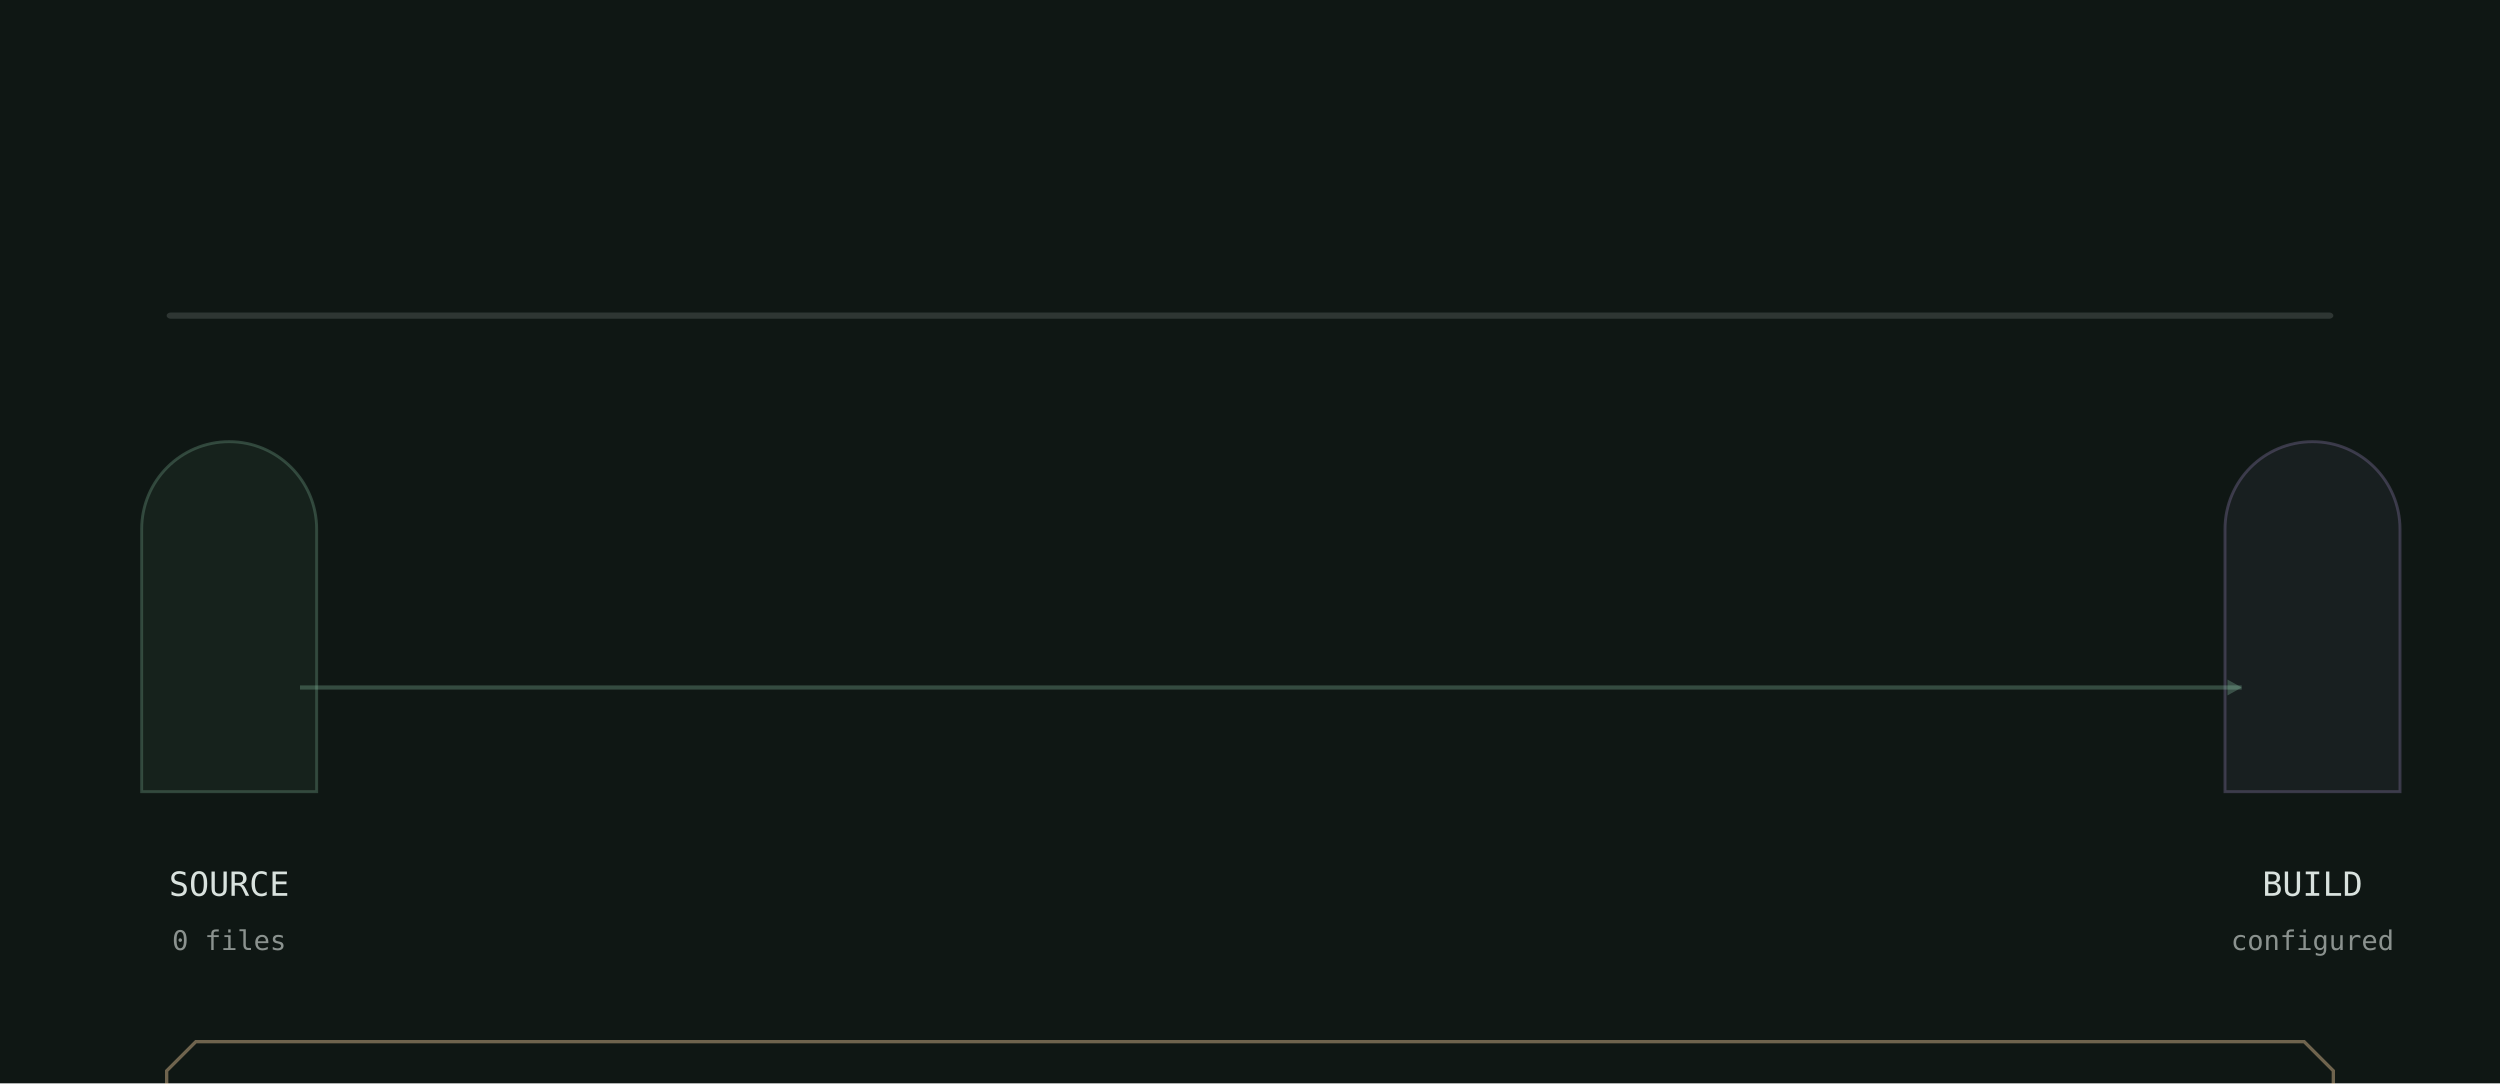
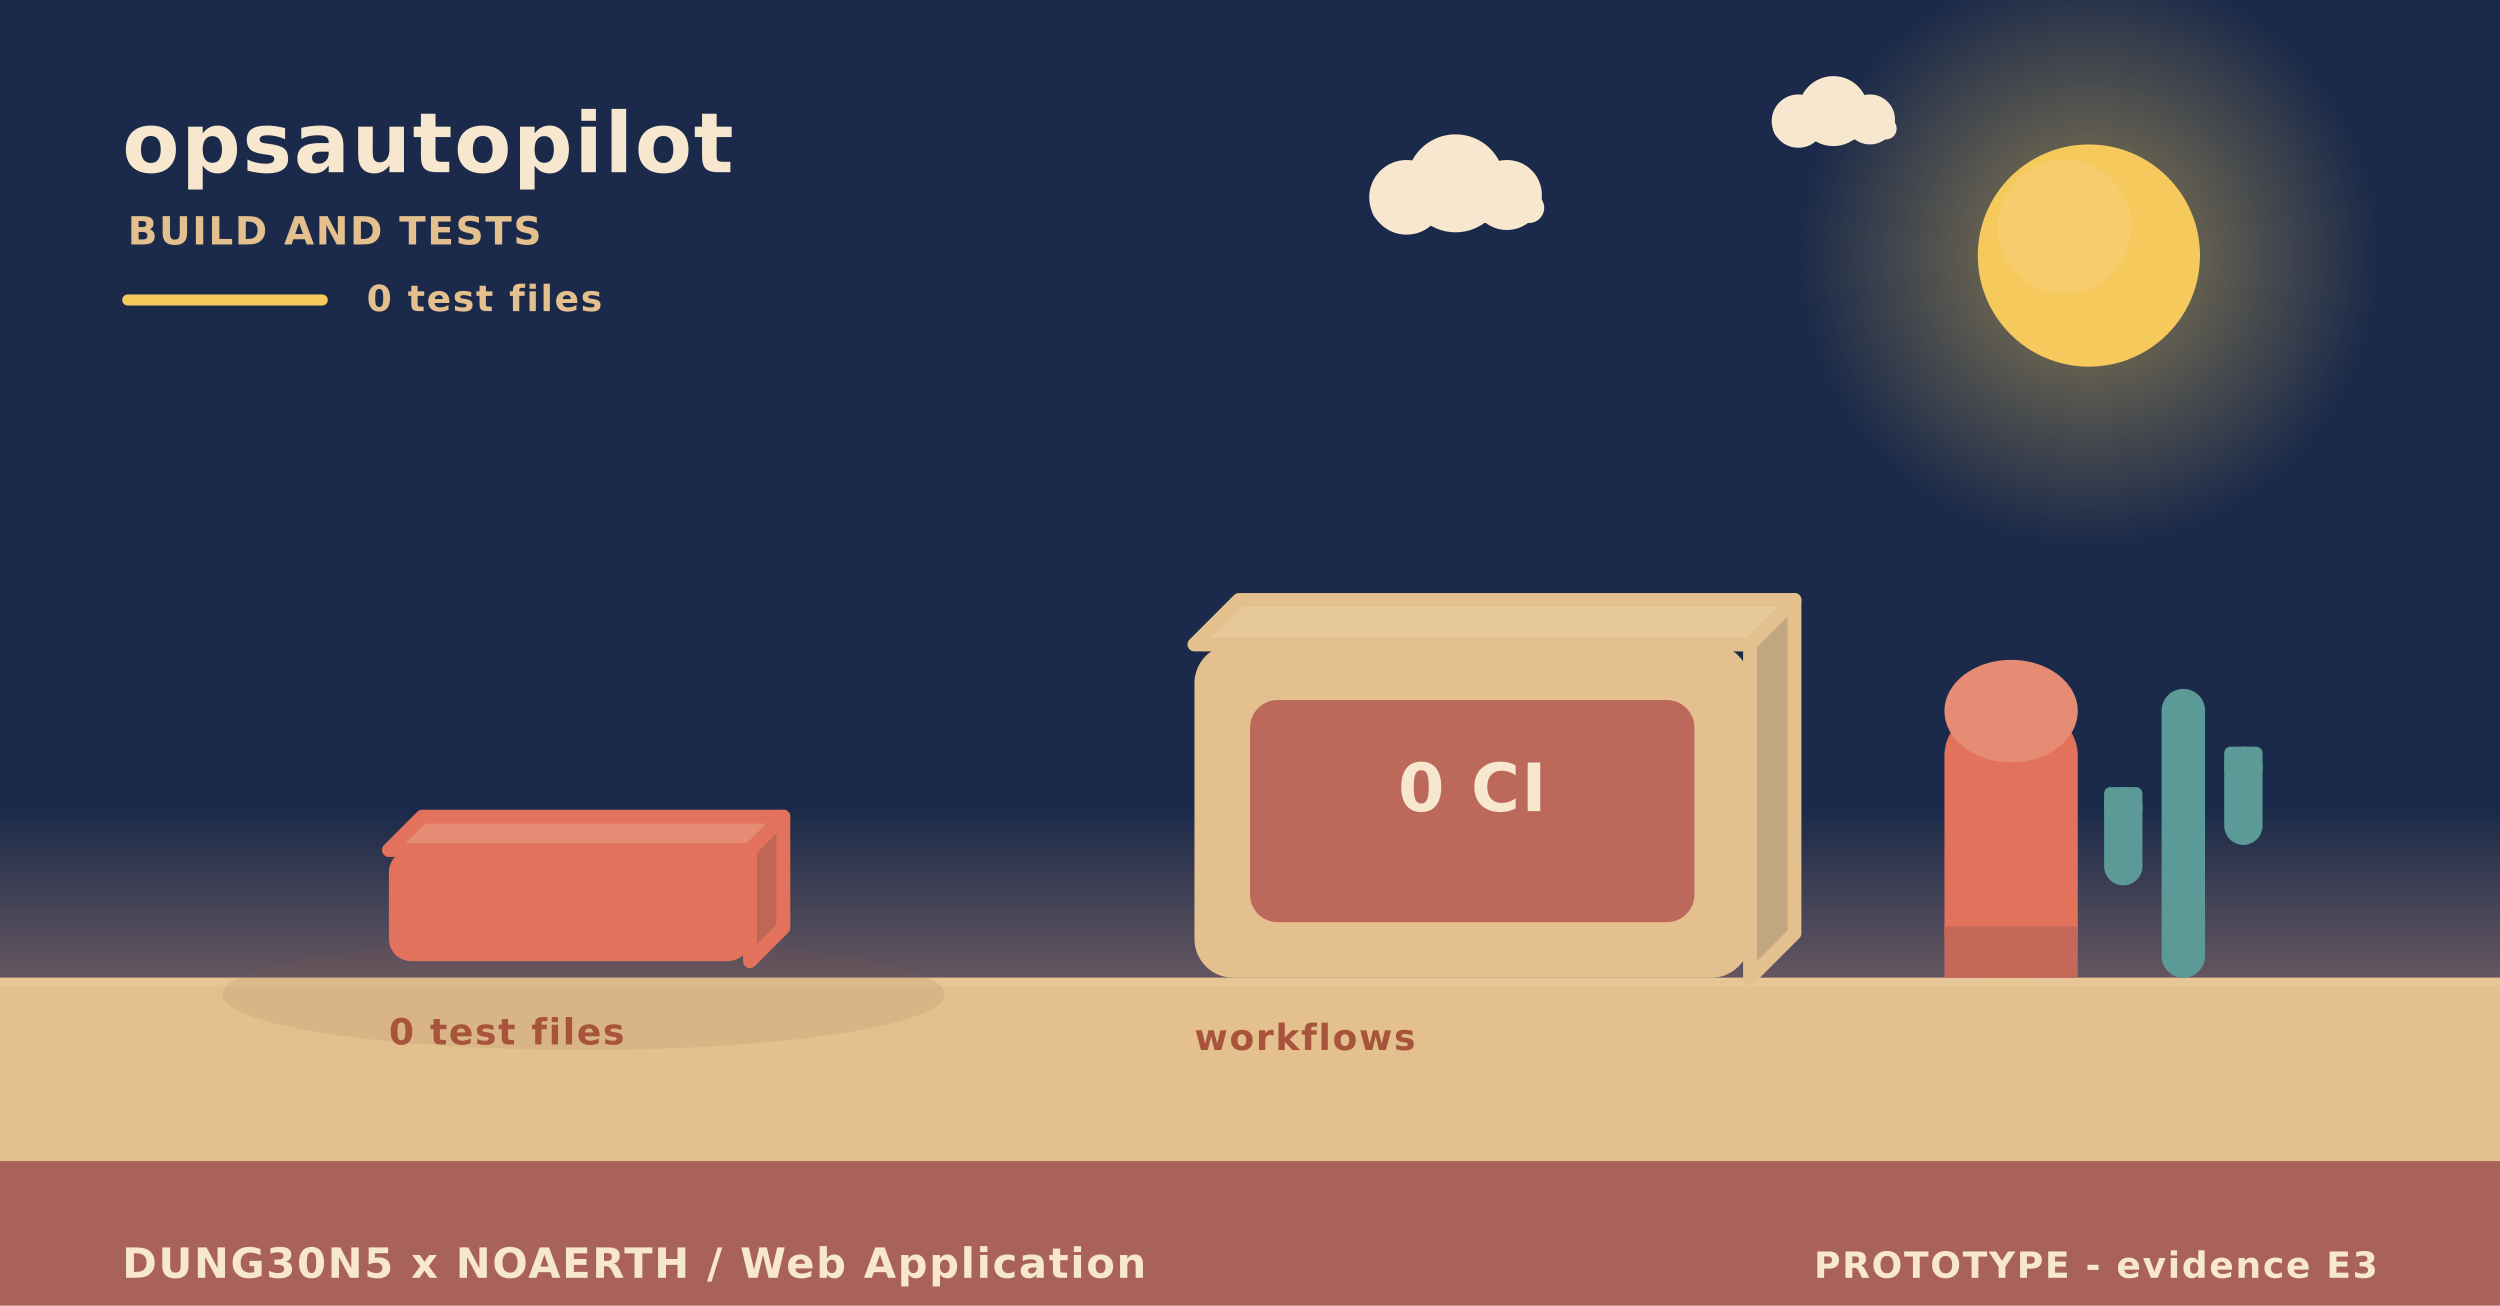
- <svg xmlns="http://www.w3.org/2000/svg" viewBox="0 0 1200 520" width="1200" height="520" role="img" aria-label="opsautopilot build evidence">
-   <rect width="1200" height="520" fill="#0f1714" />
-   <defs>
-     <linearGradient id="gb" x1="0" y1="0" x2="1" y2="1">
-       <stop offset="0%" stop-color="#95d5b2" />
-       <stop offset="100%" stop-color="#b8a1e6" />
-     </linearGradient>
-   </defs>
-   <rect x="80.00" y="150.00" width="1040.00" height="3.00" rx="2.00" fill="rgba(240,248,244,0.140)" opacity="1.00" />
-   <path d="M68.00,380.00 L68.00,254.00 A42.00,42.00 0 0 1 152.00,254.00 L152.00,380.00 Z" fill="rgba(149,213,178,0.100)" opacity="0.55" stroke="rgba(149,213,178,0.450)" stroke-width="1.4" />
-   <polygon points="-192.26,189.00 -136.83,221.00 -136.83,157.00 -192.26,125.00" fill="#947c60" opacity="0.95" />
-   <polygon points="-247.68,221.00 -192.26,253.00 -192.26,189.00 -247.68,157.00" fill="#907eb3" opacity="0.95" />
-   <polygon points="-192.26,125.00 -136.83,157.00 -192.26,189.00 -247.68,157.00" fill="#95d5b2" opacity="0.95" />
-   <text x="110" y="430" font-family="ui-monospace,Menlo,monospace" font-size="16" fill="rgba(240,248,244,0.900)" text-anchor="middle">SOURCE</text>
-   <text x="110" y="456" font-family="ui-monospace,Menlo,monospace" font-size="13" fill="rgba(240,248,244,0.550)" text-anchor="middle">0 files</text>
-   <path d="M1068.00,380.00 L1068.00,254.00 A42.00,42.00 0 0 1 1152.00,254.00 L1152.00,380.00 Z" fill="rgba(184,161,230,0.100)" opacity="0.55" stroke="rgba(184,161,230,0.450)" stroke-width="1.4" />
-   <polygon points="673.77,689.00 729.19,721.00 729.19,657.00 673.77,625.00" fill="#947c60" opacity="0.95" />
-   <polygon points="618.34,721.00 673.77,753.00 673.77,689.00 618.34,657.00" fill="#907eb3" opacity="0.95" />
-   <polygon points="673.77,625.00 729.19,657.00 673.77,689.00 618.34,657.00" fill="#b8a1e6" opacity="0.95" />
-   <text x="1110" y="430" font-family="ui-monospace,Menlo,monospace" font-size="16" fill="rgba(240,248,244,0.900)" text-anchor="middle">BUILD</text>
-   <text x="1110" y="456" font-family="ui-monospace,Menlo,monospace" font-size="13" fill="rgba(240,248,244,0.550)" text-anchor="middle">configured</text>
-   <line x1="144.00" y1="330.00" x2="1076.00" y2="330.00" stroke="rgba(149,213,178,0.500)" stroke-width="2.00" opacity="0.55" />
-   <polygon points="1076.00,330.00 1069.20,326.20 1069.20,333.80" fill="rgba(149,213,178,0.500)" opacity="0.55" />
-   <path d="M94.00,500.00 H1106.00 L1120.00,514.00 V546.00 L1106.00,560.00 H94.00 L80.00,546.00 V514.00 Z" fill="none" stroke="rgba(255,214,165,0.500)" stroke-width="1.60" opacity="0.80" />
-   <text x="600" y="536" font-family="ui-monospace,Menlo,monospace" font-size="16" fill="rgba(255,214,165,0.950)" text-anchor="middle">no test suite present in this repository — shown as measured, not implied</text>
+ <svg xmlns="http://www.w3.org/2000/svg" width="900" height="470" viewBox="0 0 900 470" role="img" aria-label="opsautopilot - how it is verified">
+   <linearGradient id="skyb" x1="0" y1="0" x2="0" y2="1">
+     <stop offset="0" stop-color="#1b2a4a" />
+     <stop offset="0.62" stop-color="#1b2a4a" />
+     <stop offset="1" stop-color="#f3ad8a" />
+   </linearGradient>
+   <rect width="900" height="470" fill="url(#skyb)" />
+   <radialGradient id="sunb">
+     <stop offset="0.35" stop-color="#f5c95c" stop-opacity="0.34" />
+     <stop offset="1" stop-color="#f5c95c" stop-opacity="0" />
+   </radialGradient>
+   <circle cx="752" cy="92" r="104" fill="url(#sunb)" />
+   <circle cx="752" cy="92" r="40" fill="#f5c95c" />
+   <circle cx="743.2" cy="81.6" r="24" fill="#f5d27e" opacity="0.5" />
+   <g>
+     <circle cx="524" cy="66" r="17.64" fill="#f6e7ce" />
+     <circle cx="506.36" cy="71.04" r="13.44" fill="#f6e7ce" />
+     <circle cx="542.48" cy="70.2" r="12.6" fill="#f6e7ce" />
+     <rect x="493.76" y="69.36" width="62.16" height="10.92" rx="5.46" fill="#f6e7ce" />
+   </g>
+   <g>
+     <circle cx="660" cy="40" r="12.6" fill="#f6e7ce" />
+     <circle cx="647.4" cy="43.6" r="9.6" fill="#f6e7ce" />
+     <circle cx="673.2" cy="43" r="9" fill="#f6e7ce" />
+     <rect x="638.4" y="42.4" width="44.4" height="7.8" rx="3.9" fill="#f6e7ce" />
+   </g>
+   <rect x="0" y="352" width="900" height="118" fill="#e3c08d" />
+   <rect x="0" y="352" width="900" height="3" fill="#e6c596" />
+   <text x="44" y="62" font-family="Verdana,DejaVu Sans,sans-serif" font-size="30" font-weight="700" letter-spacing="0.6" fill="#f6e7ce" text-anchor="start">opsautopilot</text>
+   <text x="46" y="88" font-family="Verdana,DejaVu Sans,sans-serif" font-size="14" font-weight="700" letter-spacing="0.6" fill="#e3c08d" text-anchor="start">BUILD AND TESTS</text>
+   <rect x="44" y="106" width="74" height="4" rx="2" fill="#f5c95c" />
+   <text x="132" y="112" font-family="Verdana,DejaVu Sans,sans-serif" font-size="13" font-weight="700" letter-spacing="0.6" fill="#e3c08d" text-anchor="start">0 test files</text>
+   <ellipse cx="210" cy="358" rx="130" ry="20" fill="rgba(138,90,68,0.11)" />
+   <path d="M140,306 L270,306 L282,294 L152,294 Z" fill="#e68c74" stroke="#e2725b" stroke-width="5" stroke-linejoin="round" />
+   <path d="M270,306 L282,294 L282,334 L270,346 Z" fill="#c06658" stroke="#e2725b" stroke-width="5" stroke-linejoin="round" />
+   <rect x="140" y="306" width="130" height="40" rx="8" fill="#e2725b" />
+   <text x="140" y="376" font-family="Verdana,DejaVu Sans,sans-serif" font-size="13" font-weight="700" letter-spacing="0.6" fill="#a8543c" text-anchor="start">0 test files</text>
+   <path d="M430,232 L630,232 L646,216 L446,216 Z" fill="#e7c99b" stroke="#e3c08d" stroke-width="5" stroke-linejoin="round" />
+   <path d="M630,232 L646,216 L646,336 L630,352 Z" fill="#c1a682" stroke="#e3c08d" stroke-width="5" stroke-linejoin="round" />
+   <rect x="430" y="232" width="200" height="120" rx="14" fill="#e3c08d" />
+   <rect x="450" y="252" width="160" height="80" rx="10" fill="#ba6458" opacity="0.94" />
+   <text x="530" y="292" font-family="Verdana,DejaVu Sans,sans-serif" font-size="24" font-weight="700" letter-spacing="0.6" fill="#f6e7ce" text-anchor="middle">0 CI</text>
+   <text x="430" y="378" font-family="Verdana,DejaVu Sans,sans-serif" font-size="13" font-weight="700" letter-spacing="0.6" fill="#a8543c" text-anchor="start">workflows</text>
+   <rect x="700" y="256" width="48" height="96" rx="16" fill="#e2725b" />
+   <ellipse cx="724" cy="256" rx="24" ry="18.46" fill="#e68c74" />
+   <rect x="700" y="333.54" width="48" height="18.46" fill="#c66859" />
+   <rect x="778.18" y="248" width="15.64" height="104" rx="7.82" fill="#5b9a97" />
+   <rect x="757.48" y="283.36" width="13.8" height="35.36" rx="6.9" fill="#5b9a97" />
+   <rect x="757.48" y="283.36" width="13.8" height="10.4" rx="2.3" fill="#5b9a97" />
+   <rect x="800.72" y="268.8" width="13.8" height="35.36" rx="6.9" fill="#5b9a97" />
+   <rect x="800.72" y="268.8" width="13.8" height="10.4" rx="2.3" fill="#5b9a97" />
+   <rect x="0" y="418" width="900" height="52" rx="0" fill="#a65c56" opacity="0.94" />
+   <text x="44" y="460" font-family="Verdana,DejaVu Sans,sans-serif" font-size="15" font-weight="700" letter-spacing="0.6" fill="#f6e7ce" text-anchor="start">DUNG30N5 x NOAERTH  /  Web Application</text>
+   <text x="856" y="460" font-family="Verdana,DejaVu Sans,sans-serif" font-size="13" font-weight="700" letter-spacing="0.6" fill="#f6e7ce" text-anchor="end">PROTOTYPE  -  evidence E3</text>
</svg>
